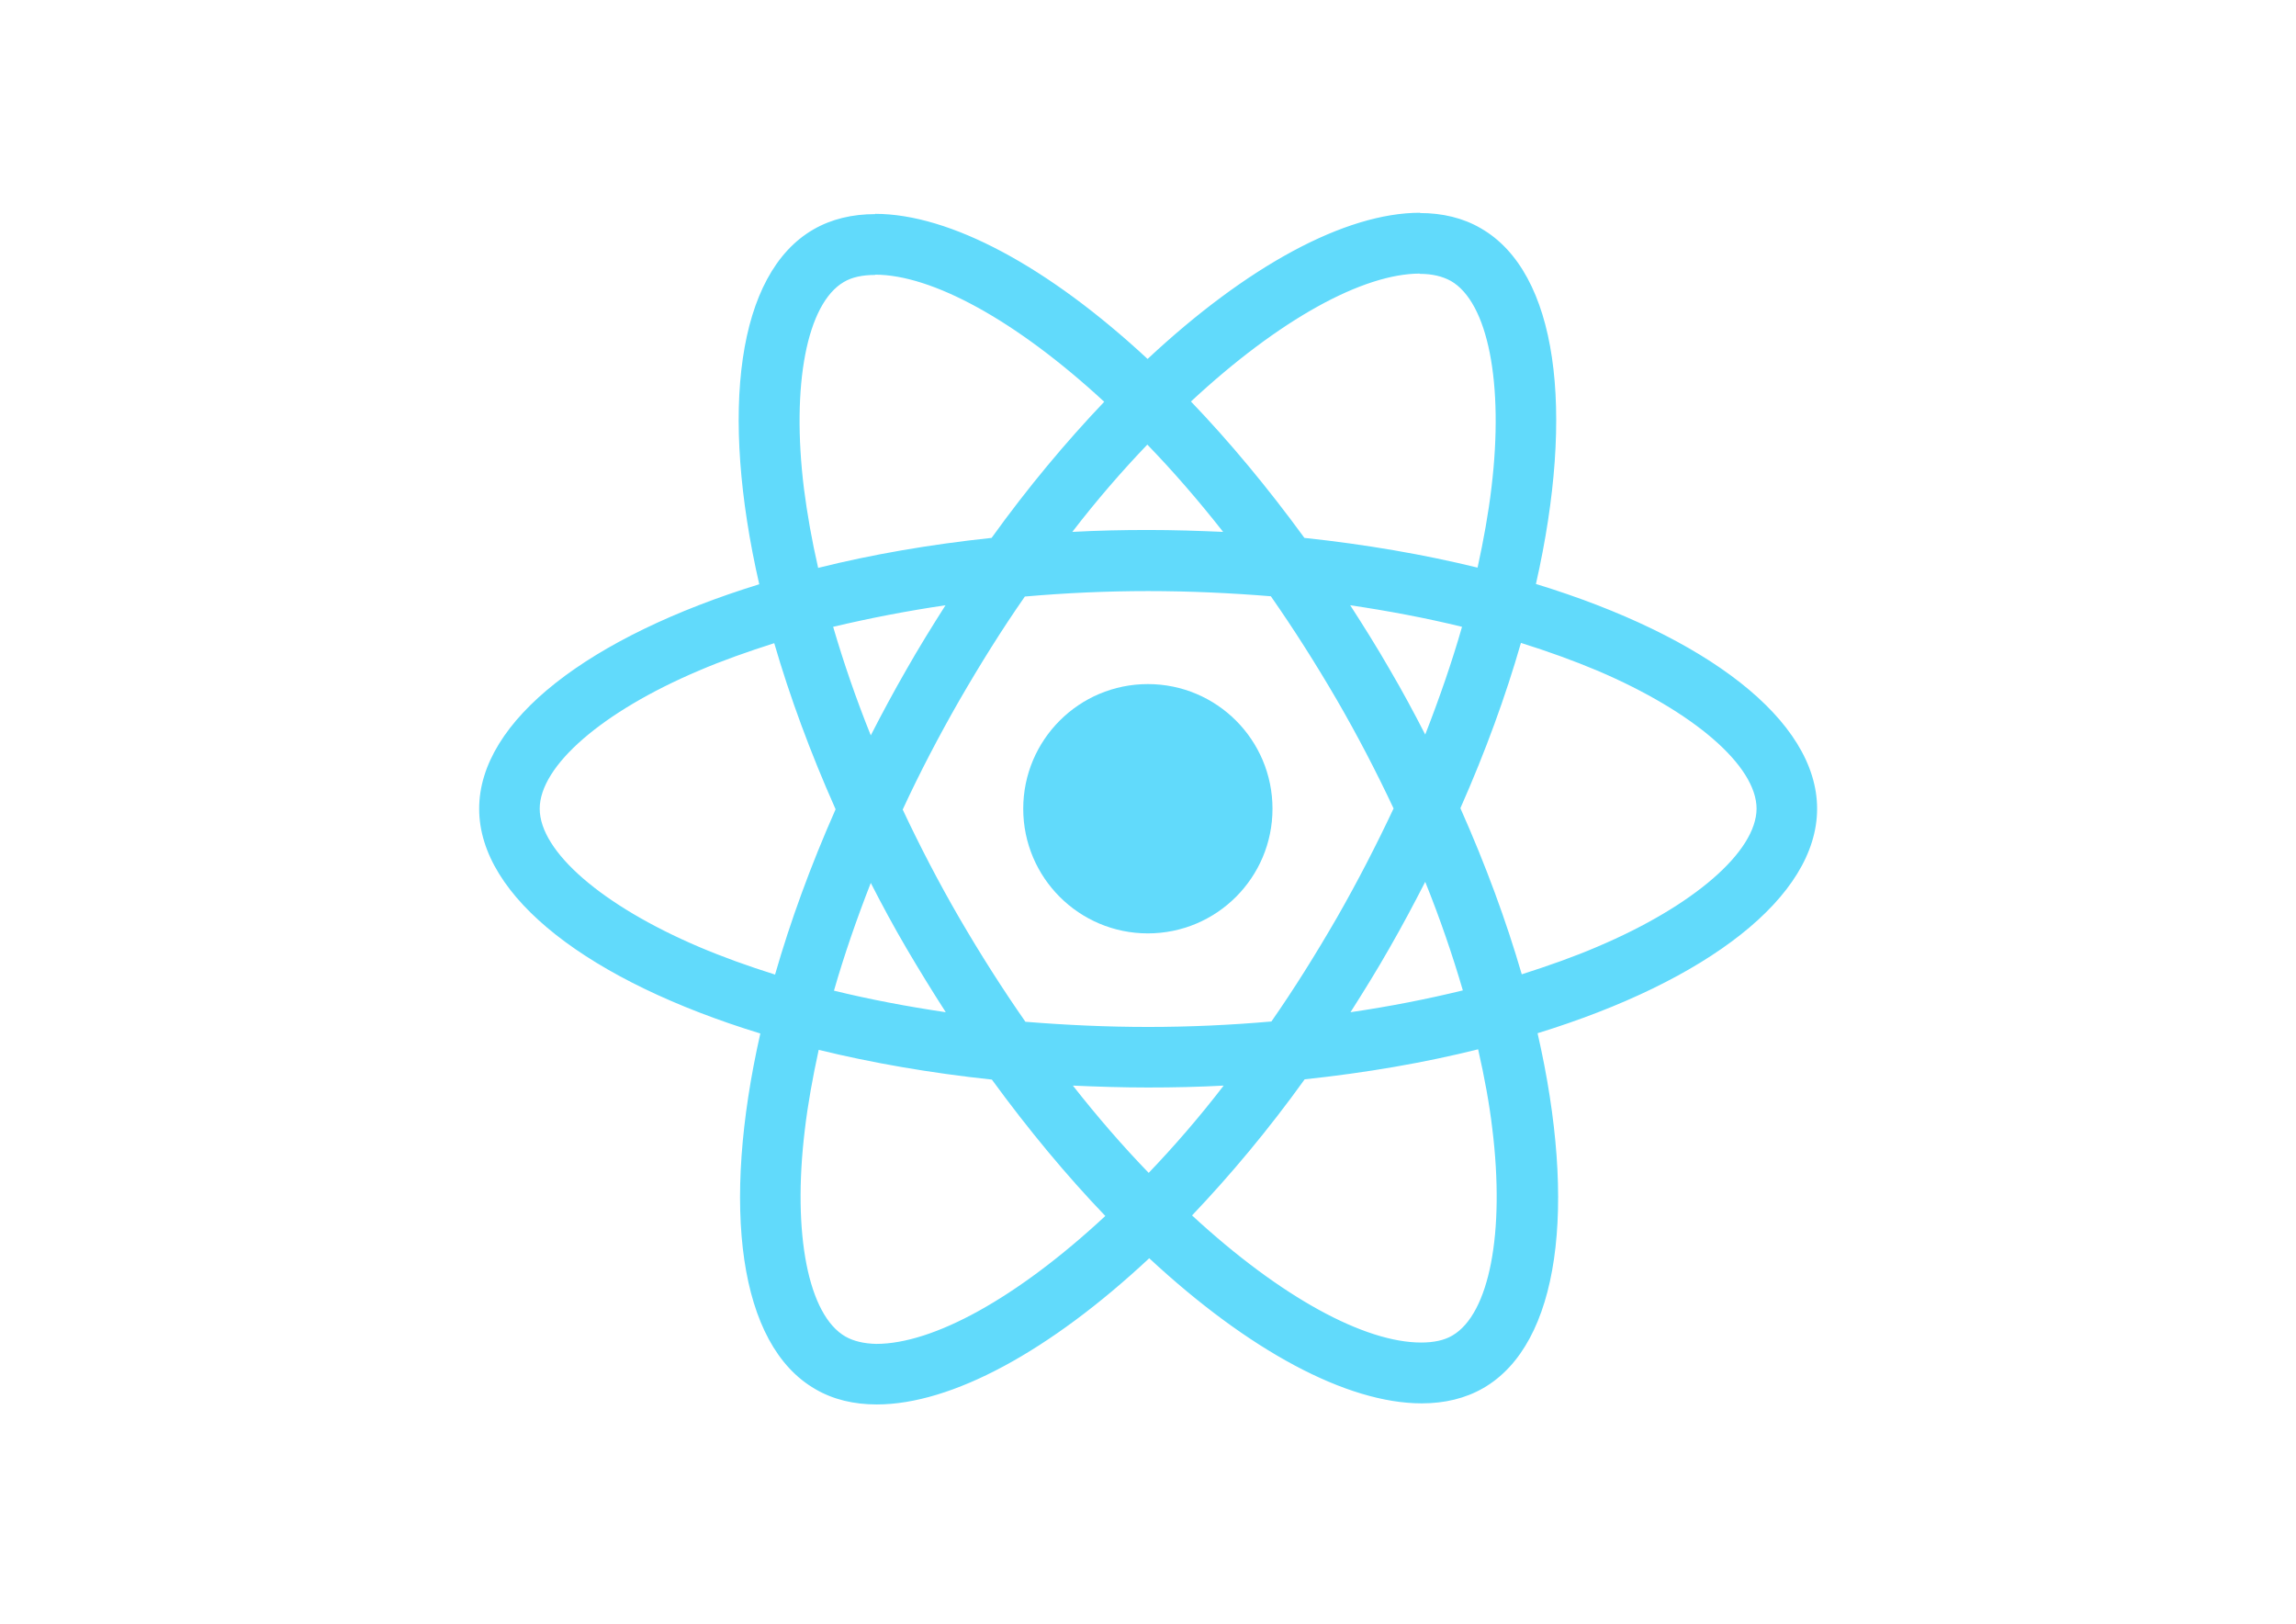
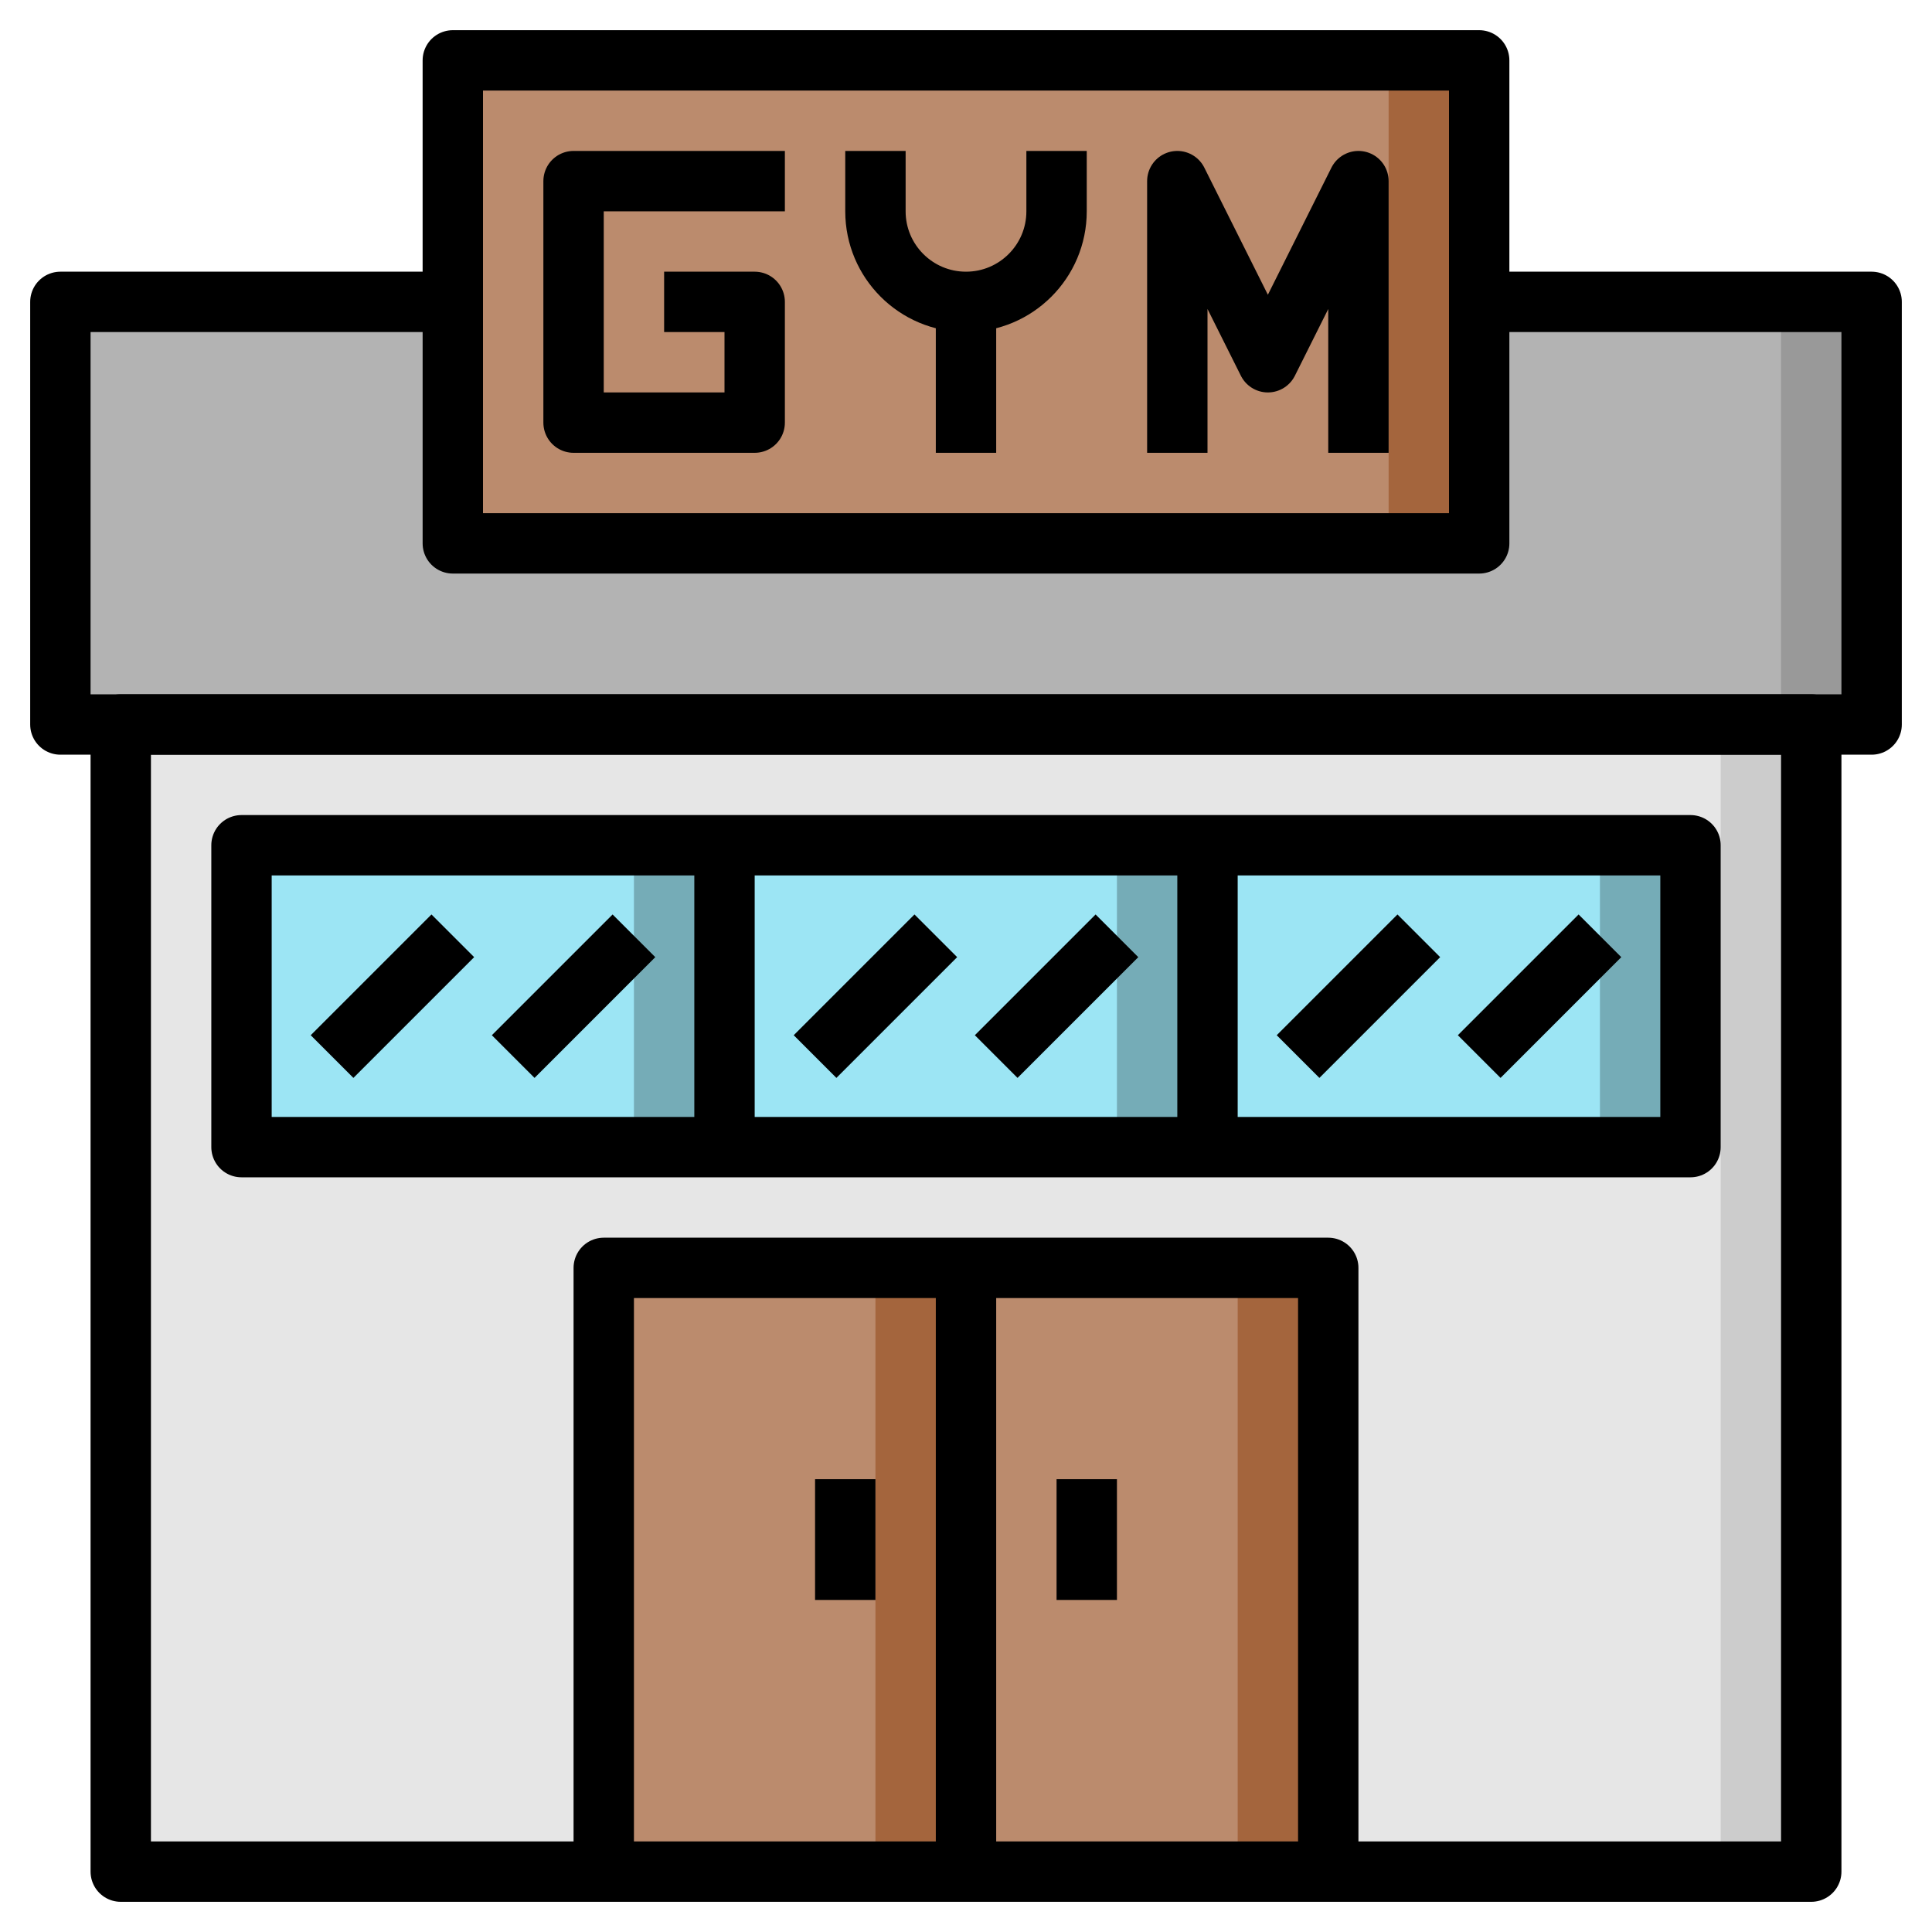
- <svg xmlns="http://www.w3.org/2000/svg" viewBox="0 0 841.9 595.3">
-   <g fill="#61DAFB">
-     <path d="M666.3 296.5c0-32.5-40.7-63.3-103.1-82.4 14.4-63.6 8-114.2-20.2-130.4-6.5-3.8-14.1-5.6-22.4-5.6v22.3c4.6 0 8.3.9 11.4 2.6 13.6 7.8 19.5 37.5 14.9 75.7-1.1 9.4-2.9 19.3-5.1 29.4-19.6-4.8-41-8.5-63.5-10.9-13.5-18.5-27.5-35.3-41.6-50 32.6-30.3 63.2-46.9 84-46.9V78c-27.5 0-63.5 19.6-99.9 53.6-36.4-33.8-72.4-53.2-99.9-53.2v22.3c20.7 0 51.4 16.5 84 46.6-14 14.7-28 31.4-41.3 49.9-22.6 2.4-44 6.1-63.6 11-2.3-10-4-19.7-5.2-29-4.7-38.2 1.1-67.9 14.6-75.8 3-1.8 6.9-2.6 11.5-2.6V78.5c-8.4 0-16 1.8-22.6 5.6-28.1 16.2-34.4 66.7-19.9 130.1-62.2 19.2-102.7 49.9-102.7 82.3 0 32.5 40.7 63.3 103.1 82.4-14.4 63.6-8 114.2 20.2 130.4 6.5 3.8 14.1 5.6 22.5 5.6 27.5 0 63.5-19.6 99.9-53.6 36.4 33.8 72.4 53.2 99.9 53.2 8.4 0 16-1.8 22.6-5.6 28.1-16.2 34.4-66.7 19.9-130.1 62-19.1 102.5-49.9 102.5-82.3zm-130.2-66.7c-3.7 12.9-8.3 26.2-13.5 39.5-4.1-8-8.4-16-13.1-24-4.6-8-9.5-15.8-14.4-23.4 14.2 2.1 27.9 4.7 41 7.9zm-45.8 106.5c-7.8 13.5-15.8 26.3-24.1 38.2-14.9 1.3-30 2-45.2 2-15.1 0-30.2-.7-45-1.9-8.3-11.9-16.4-24.6-24.2-38-7.6-13.1-14.5-26.4-20.8-39.8 6.2-13.4 13.2-26.8 20.7-39.9 7.8-13.5 15.8-26.3 24.1-38.2 14.9-1.3 30-2 45.2-2 15.1 0 30.2.7 45 1.9 8.3 11.9 16.4 24.6 24.2 38 7.6 13.1 14.5 26.4 20.8 39.8-6.3 13.4-13.2 26.8-20.7 39.9zm32.3-13c5.4 13.4 10 26.8 13.8 39.8-13.1 3.2-26.9 5.9-41.2 8 4.9-7.7 9.8-15.6 14.4-23.7 4.6-8 8.9-16.1 13-24.1zM421.2 430c-9.3-9.6-18.6-20.3-27.8-32 9 .4 18.2.7 27.5.7 9.4 0 18.7-.2 27.8-.7-9 11.7-18.3 22.4-27.5 32zm-74.4-58.9c-14.2-2.1-27.9-4.7-41-7.9 3.7-12.9 8.3-26.2 13.5-39.5 4.1 8 8.4 16 13.1 24 4.7 8 9.5 15.8 14.4 23.4zM420.7 163c9.3 9.6 18.6 20.3 27.8 32-9-.4-18.2-.7-27.5-.7-9.4 0-18.7.2-27.8.7 9-11.7 18.3-22.4 27.5-32zm-74 58.9c-4.9 7.7-9.8 15.6-14.4 23.7-4.6 8-8.9 16-13 24-5.4-13.4-10-26.8-13.8-39.8 13.1-3.1 26.9-5.8 41.2-7.9zm-90.5 125.2c-35.4-15.1-58.3-34.9-58.3-50.6 0-15.7 22.9-35.6 58.3-50.6 8.6-3.7 18-7 27.7-10.1 5.7 19.6 13.2 40 22.5 60.9-9.2 20.8-16.6 41.1-22.2 60.6-9.9-3.1-19.3-6.5-28-10.2zM310 490c-13.6-7.8-19.5-37.5-14.9-75.7 1.1-9.4 2.9-19.3 5.1-29.4 19.6 4.8 41 8.5 63.5 10.9 13.5 18.5 27.5 35.3 41.6 50-32.6 30.3-63.2 46.9-84 46.9-4.5-.1-8.3-1-11.3-2.7zm237.2-76.2c4.7 38.2-1.1 67.9-14.6 75.8-3 1.8-6.9 2.6-11.5 2.6-20.7 0-51.4-16.5-84-46.6 14-14.7 28-31.4 41.3-49.9 22.6-2.4 44-6.1 63.6-11 2.3 10.1 4.1 19.8 5.2 29.1zm38.5-66.7c-8.6 3.7-18 7-27.7 10.1-5.7-19.6-13.2-40-22.5-60.9 9.2-20.8 16.6-41.1 22.2-60.6 9.9 3.1 19.3 6.5 28.1 10.2 35.4 15.1 58.3 34.9 58.3 50.6-.1 15.7-23 35.6-58.4 50.6zM320.8 78.4z" />
-     <circle cx="420.9" cy="296.5" r="45.7" />
-     <path d="M520.5 78.1z" />
+ <svg xmlns="http://www.w3.org/2000/svg" viewBox="0 0 64 64">
+   <defs>
+     <style>.cls-1{fill:#ccc;}.cls-2{fill:#e6e6e6;}.cls-3{fill:#75acb7;}.cls-4{fill:#9ce5f4;}.cls-5{fill:#a4653d;}.cls-6{fill:#bb8b6d;}.cls-7{fill:#999;}.cls-8{fill:#b3b3b3;}.cls-9{fill:none;stroke:#000;stroke-linejoin:round;stroke-width:2px;}</style>
+   </defs>
+   <g data-name="Layer 24" id="Layer_24">
+     <rect class="cls-1" height="38" width="56" x="4" y="24" />
+     <rect class="cls-2" height="38" width="53" x="4" y="24" />
+     <rect class="cls-3" height="10" width="16" x="8" y="28" />
+     <rect class="cls-4" height="10" width="13" x="8" y="28" />
+     <rect class="cls-3" height="10" width="16" x="24" y="28" />
+     <rect class="cls-4" height="10" width="13" x="24" y="28" />
+     <rect class="cls-3" height="10" width="16" x="40" y="28" />
+     <rect class="cls-4" height="10" width="13" x="40" y="28" />
+     <rect class="cls-5" height="20" width="12" x="20" y="42" />
+     <rect class="cls-6" height="20" width="9" x="20" y="42" />
+     <rect class="cls-5" height="20" width="12" x="32" y="42" />
+     <rect class="cls-6" height="20" width="9" x="32" y="42" />
+     <rect class="cls-7" height="14" width="60" x="2" y="10" />
+     <rect class="cls-8" height="14" width="57" x="2" y="10" />
+     <rect class="cls-5" height="16" width="34" x="15" y="2" />
+     <rect class="cls-6" height="16" width="31" x="15" y="2" />
+     <polyline class="cls-9" points="49 10 62 10 62 24 2 24 2 10 15 10" />
+     <rect class="cls-9" height="38" width="56" x="4" y="24" />
+     <rect class="cls-9" height="16" width="34" x="15" y="2" />
+     <polyline class="cls-9" points="26 6 19 6 19 14 25 14 25 10 22 10" />
+     <path class="cls-9" d="M29,5V7a3,3,0,0,0,3,3h0a3,3,0,0,0,3-3V5" />
+     <line class="cls-9" x1="32" x2="32" y1="10" y2="15" />
+     <polyline class="cls-9" points="39 15 39 6 42 12 45 6 45 15" />
+     <polyline class="cls-9" points="20 62 20 42 44 42 44 62" />
+     <line class="cls-9" x1="32" x2="32" y1="42" y2="62" />
+     <rect class="cls-9" height="10" width="48" x="8" y="28" />
+     <line class="cls-9" x1="24" x2="24" y1="28" y2="38" />
+     <line class="cls-9" x1="40" x2="40" y1="28" y2="38" />
+     <line class="cls-9" x1="11" x2="15" y1="35" y2="31" />
+     <line class="cls-9" x1="17" x2="21" y1="35" y2="31" />
+     <line class="cls-9" x1="27" x2="31" y1="35" y2="31" />
+     <line class="cls-9" x1="33" x2="37" y1="35" y2="31" />
+     <line class="cls-9" x1="43" x2="47" y1="35" y2="31" />
+     <line class="cls-9" x1="49" x2="53" y1="35" y2="31" />
+     <line class="cls-9" x1="28" x2="28" y1="49" y2="53" />
+     <line class="cls-9" x1="36" x2="36" y1="49" y2="53" />
  </g>
</svg>
